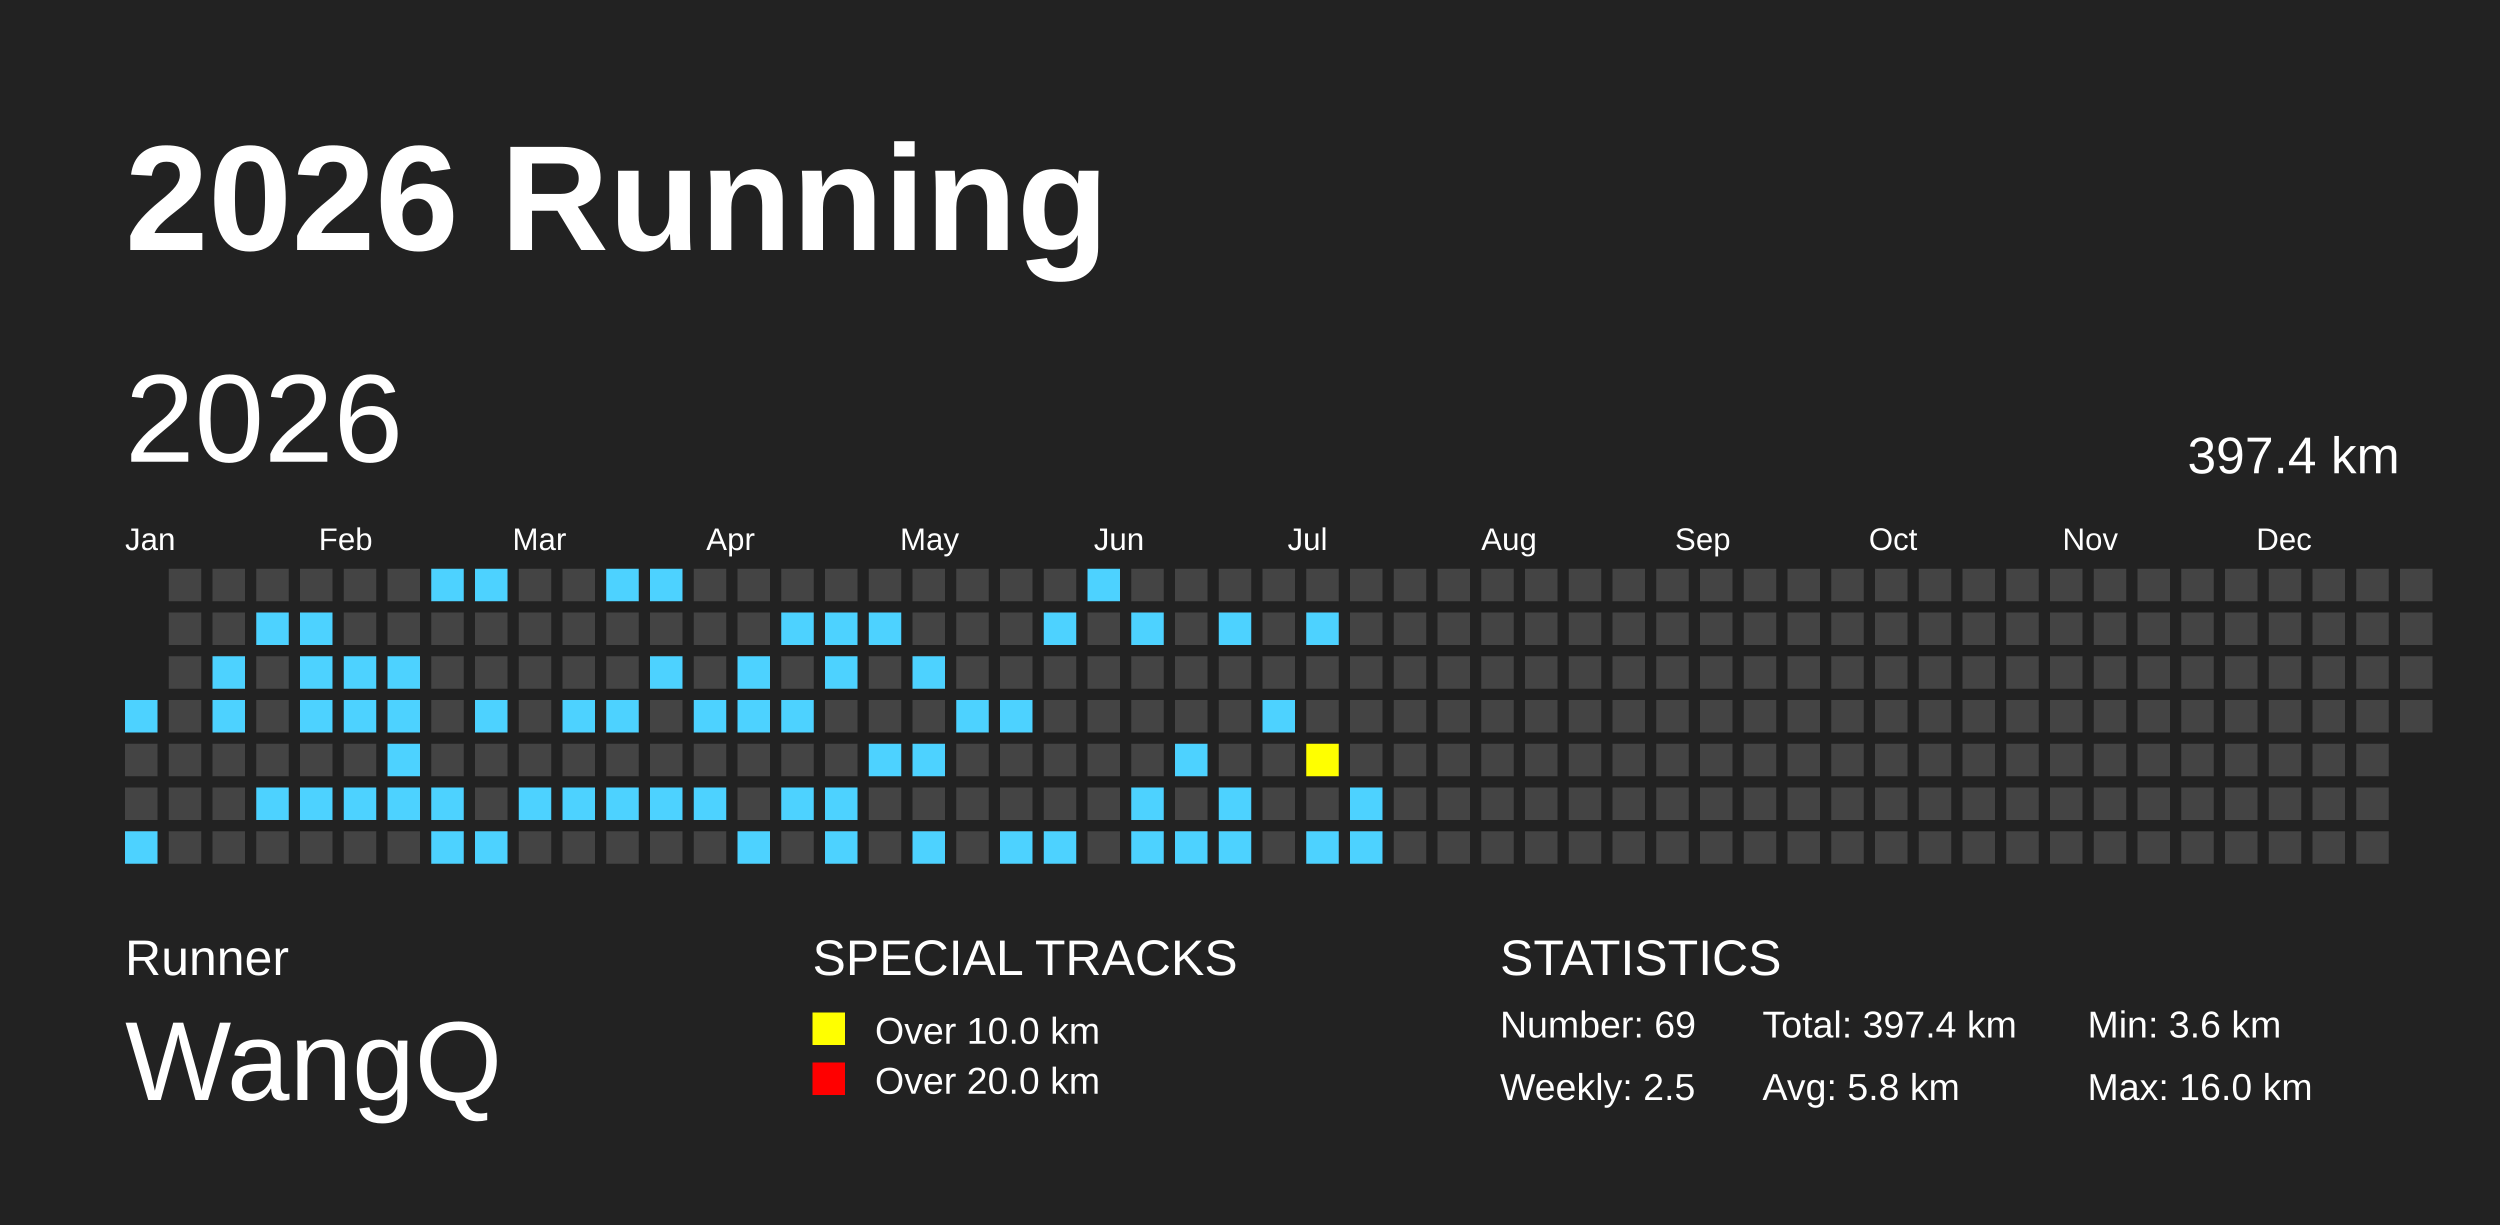
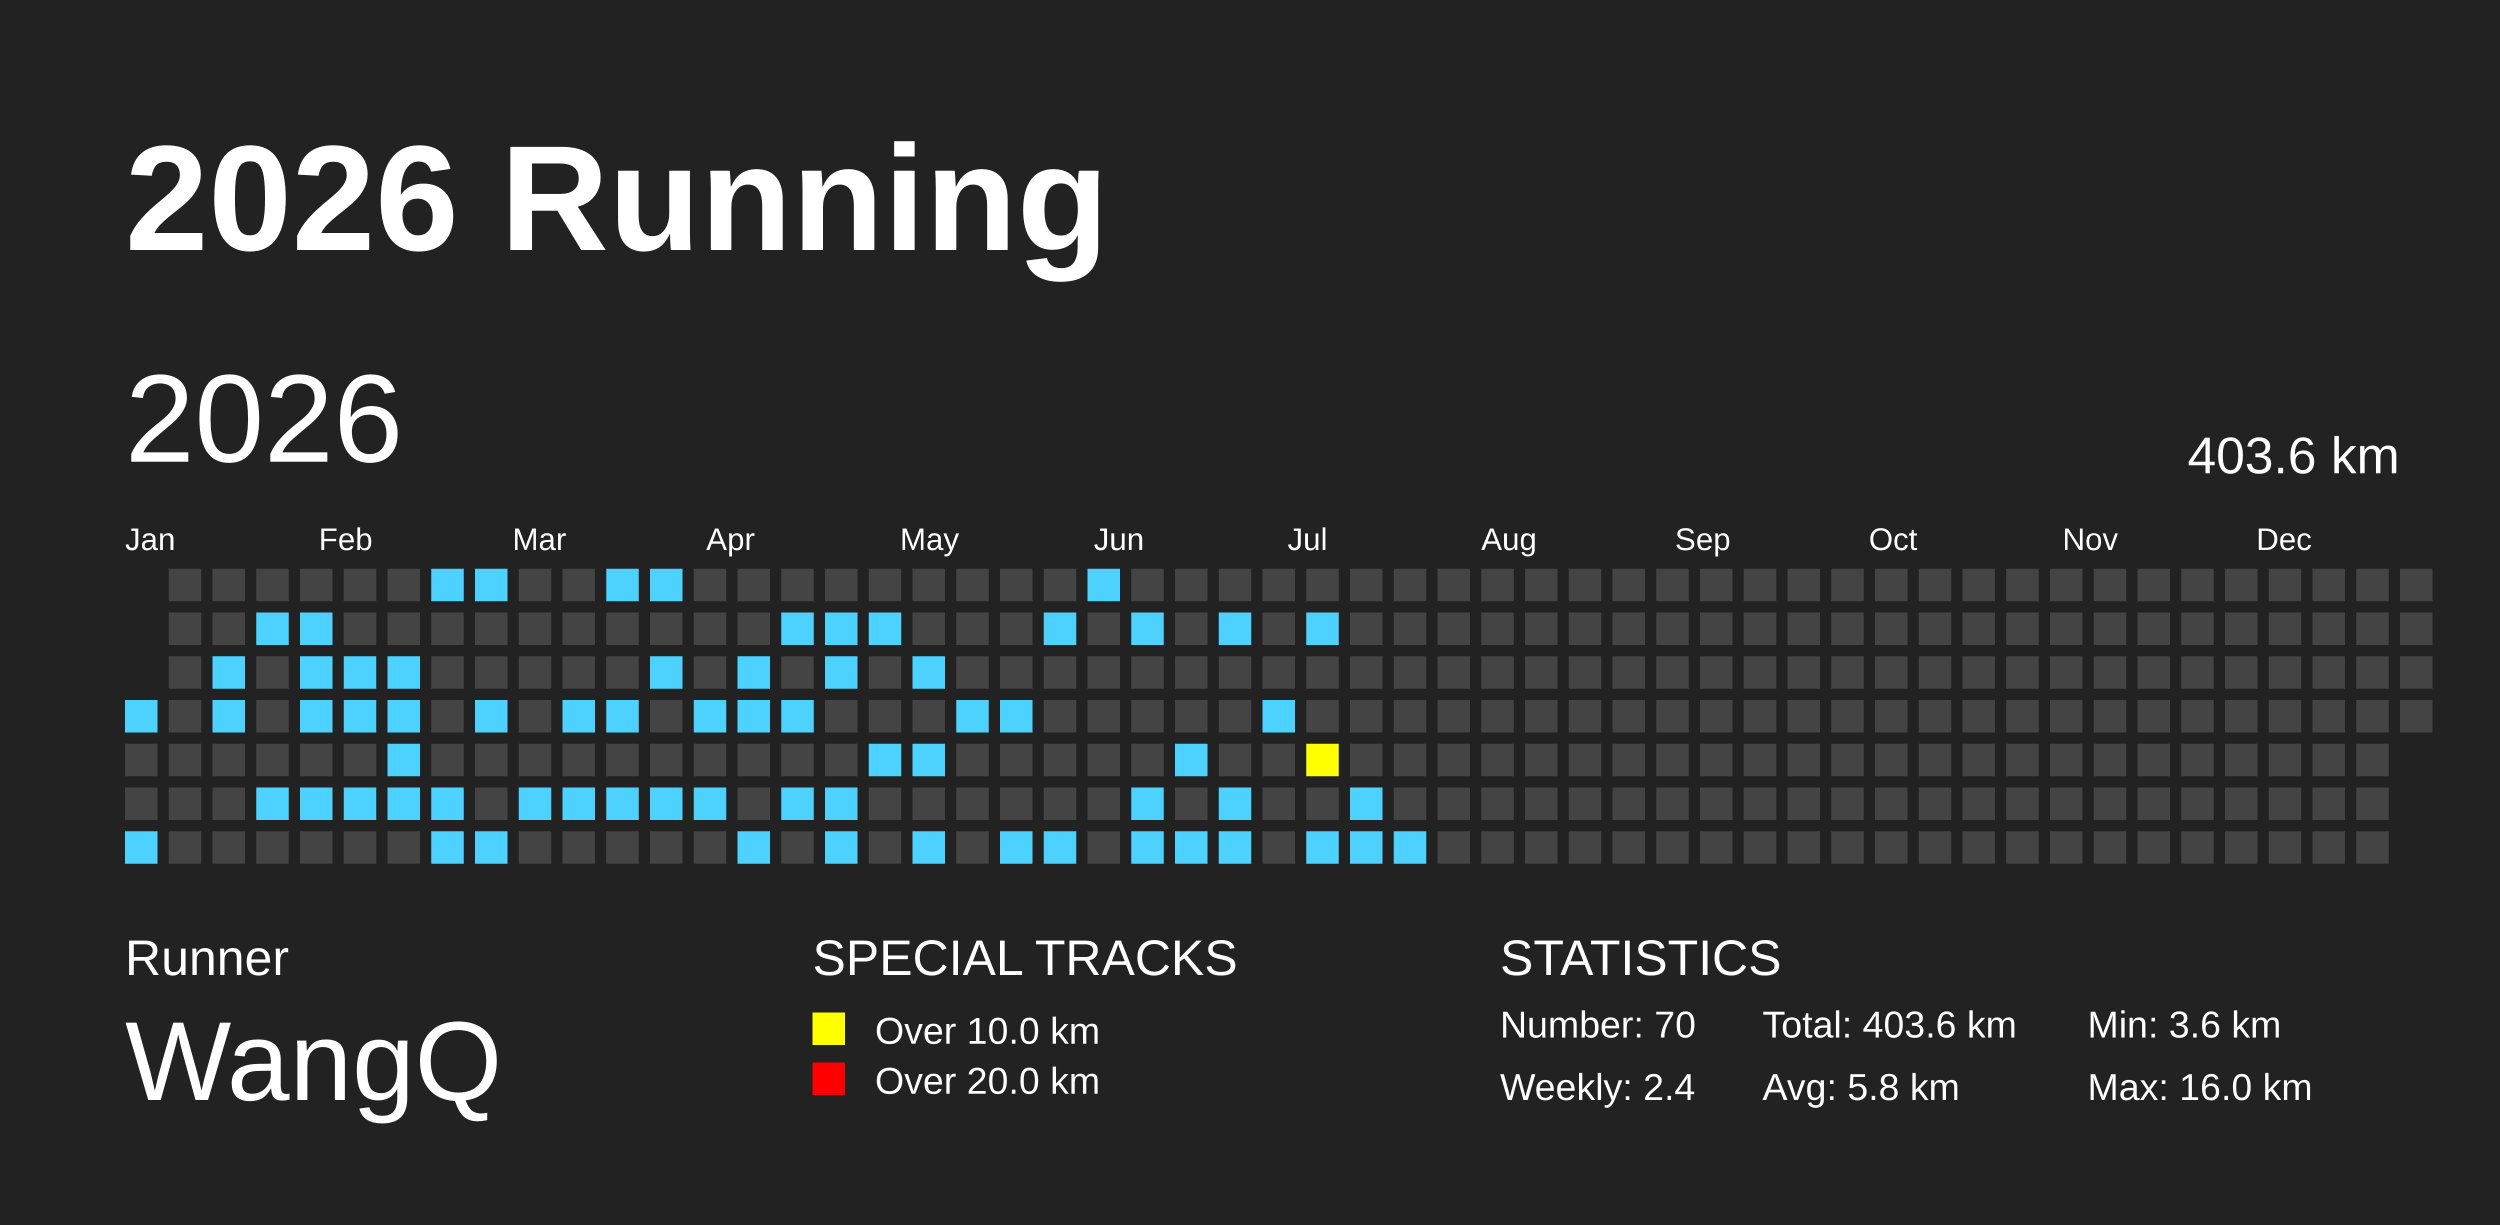
<svg xmlns="http://www.w3.org/2000/svg" baseProfile="full" height="98mm" version="1.1" viewBox="0,0,200,98" width="200mm">
  <defs />
  <rect fill="#222222" height="98" width="200" x="0" y="0" />
  <text fill="#FFFFFF" style="font-size:12px; font-family:Arial; font-weight:bold;" x="10" y="20">2026 Running</text>
  <text fill="#FFFFFF" style="font-size:4px; font-family:Arial" x="10" y="78">Runner</text>
  <text fill="#FFFFFF" style="font-size:9px; font-family:Arial" x="10" y="88">WangQ</text>
  <text fill="#FFFFFF" style="font-size:4px; font-family:Arial" x="65" y="78">SPECIAL TRACKS</text>
  <rect fill="yellow" height="2.6" width="2.6" x="65" y="81" />
  <text fill="#FFFFFF" style="font-size:3px; font-family:Arial" x="70" y="83.5">Over 10.0 km</text>
  <rect fill="red" height="2.6" width="2.6" x="65" y="85" />
  <text fill="#FFFFFF" style="font-size:3px; font-family:Arial" x="70" y="87.5">Over 20.0 km</text>
  <text fill="#FFFFFF" style="font-size:4px; font-family:Arial" x="120" y="78">STATISTICS</text>
-   <text fill="#FFFFFF" style="font-size:3px; font-family:Arial" x="120" y="83">Number: 69</text>
-   <text fill="#FFFFFF" style="font-size:3px; font-family:Arial" x="120" y="88">Weekly: 2.5</text>
-   <text fill="#FFFFFF" style="font-size:3px; font-family:Arial" x="141" y="83">Total: 397.4 km</text>
+   <text fill="#FFFFFF" style="font-size:3px; font-family:Arial" x="120" y="83">Number: 70</text>
+   <text fill="#FFFFFF" style="font-size:3px; font-family:Arial" x="120" y="88">Weekly: 2.4</text>
+   <text fill="#FFFFFF" style="font-size:3px; font-family:Arial" x="141" y="83">Total: 403.6 km</text>
  <text fill="#FFFFFF" style="font-size:3px; font-family:Arial" x="141" y="88">Avg: 5.8 km</text>
  <text fill="#FFFFFF" style="font-size:3px; font-family:Arial" x="167" y="83">Min: 3.6 km</text>
  <text fill="#FFFFFF" style="font-size:3px; font-family:Arial" x="167" y="88">Max: 16.0 km</text>
  <text dominant-baseline="hanging" fill="#FFFFFF" style="font-size:10.0px; font-family:Arial;" x="10" y="30">2026</text>
-   <text dominant-baseline="hanging" fill="#FFFFFF" style="font-size:4.125px; font-family:Arial;" x="175" y="35">397.4 km</text>
+   <text dominant-baseline="hanging" fill="#FFFFFF" style="font-size:4.125px; font-family:Arial;" x="175" y="35">403.6 km</text>
  <text fill="#FFFFFF" style="font-size:2.5px; font-family:Arial" x="10.0" y="44">Jan</text>
  <text fill="#FFFFFF" style="font-size:2.5px; font-family:Arial" x="25.5" y="44">Feb</text>
  <text fill="#FFFFFF" style="font-size:2.5px; font-family:Arial" x="41.0" y="44">Mar</text>
  <text fill="#FFFFFF" style="font-size:2.5px; font-family:Arial" x="56.5" y="44">Apr</text>
  <text fill="#FFFFFF" style="font-size:2.5px; font-family:Arial" x="72.0" y="44">May</text>
  <text fill="#FFFFFF" style="font-size:2.5px; font-family:Arial" x="87.5" y="44">Jun</text>
  <text fill="#FFFFFF" style="font-size:2.5px; font-family:Arial" x="103.0" y="44">Jul</text>
  <text fill="#FFFFFF" style="font-size:2.5px; font-family:Arial" x="118.5" y="44">Aug</text>
  <text fill="#FFFFFF" style="font-size:2.5px; font-family:Arial" x="134.0" y="44">Sep</text>
  <text fill="#FFFFFF" style="font-size:2.5px; font-family:Arial" x="149.5" y="44">Oct</text>
  <text fill="#FFFFFF" style="font-size:2.5px; font-family:Arial" x="165.0" y="44">Nov</text>
  <text fill="#FFFFFF" style="font-size:2.5px; font-family:Arial" x="180.5" y="44">Dec</text>
  <rect fill="#4DD2FF" height="2.6" width="2.6" x="10.0" y="56.0" />
  <rect fill="#444444" height="2.6" width="2.6" x="10.0" y="59.5" />
  <rect fill="#444444" height="2.6" width="2.6" x="10.0" y="63.0" />
  <rect fill="#4DD2FF" height="2.6" width="2.6" x="10.0" y="66.5" />
  <rect fill="#444444" height="2.6" width="2.6" x="13.5" y="45.5" />
  <rect fill="#444444" height="2.6" width="2.6" x="13.5" y="49.0" />
  <rect fill="#444444" height="2.6" width="2.6" x="13.5" y="52.5" />
  <rect fill="#444444" height="2.6" width="2.6" x="13.5" y="56.0" />
  <rect fill="#444444" height="2.6" width="2.6" x="13.5" y="59.5" />
  <rect fill="#444444" height="2.6" width="2.6" x="13.5" y="63.0" />
  <rect fill="#444444" height="2.6" width="2.6" x="13.5" y="66.5" />
  <rect fill="#444444" height="2.6" width="2.6" x="17.0" y="45.5" />
  <rect fill="#444444" height="2.6" width="2.6" x="17.0" y="49.0" />
  <rect fill="#4DD2FF" height="2.6" width="2.6" x="17.0" y="52.5" />
  <rect fill="#4DD2FF" height="2.6" width="2.6" x="17.0" y="56.0" />
  <rect fill="#444444" height="2.6" width="2.6" x="17.0" y="59.5" />
  <rect fill="#444444" height="2.6" width="2.6" x="17.0" y="63.0" />
  <rect fill="#444444" height="2.6" width="2.6" x="17.0" y="66.5" />
  <rect fill="#444444" height="2.6" width="2.6" x="20.5" y="45.5" />
  <rect fill="#4DD2FF" height="2.6" width="2.6" x="20.5" y="49.0" />
  <rect fill="#444444" height="2.6" width="2.6" x="20.5" y="52.5" />
  <rect fill="#444444" height="2.6" width="2.6" x="20.5" y="56.0" />
  <rect fill="#444444" height="2.6" width="2.6" x="20.5" y="59.5" />
  <rect fill="#4DD2FF" height="2.6" width="2.6" x="20.5" y="63.0" />
  <rect fill="#444444" height="2.6" width="2.6" x="20.5" y="66.5" />
  <rect fill="#444444" height="2.6" width="2.6" x="24.0" y="45.5" />
  <rect fill="#4DD2FF" height="2.6" width="2.6" x="24.0" y="49.0" />
  <rect fill="#4DD2FF" height="2.6" width="2.6" x="24.0" y="52.5" />
  <rect fill="#4DD2FF" height="2.6" width="2.6" x="24.0" y="56.0" />
  <rect fill="#444444" height="2.6" width="2.6" x="24.0" y="59.5" />
  <rect fill="#4DD2FF" height="2.6" width="2.6" x="24.0" y="63.0" />
  <rect fill="#444444" height="2.6" width="2.6" x="24.0" y="66.5" />
  <rect fill="#444444" height="2.6" width="2.6" x="27.5" y="45.5" />
  <rect fill="#444444" height="2.6" width="2.6" x="27.5" y="49.0" />
  <rect fill="#4DD2FF" height="2.6" width="2.6" x="27.5" y="52.5" />
  <rect fill="#4DD2FF" height="2.6" width="2.6" x="27.5" y="56.0" />
  <rect fill="#444444" height="2.6" width="2.6" x="27.5" y="59.5" />
  <rect fill="#4DD2FF" height="2.6" width="2.6" x="27.5" y="63.0" />
  <rect fill="#444444" height="2.6" width="2.6" x="27.5" y="66.5" />
  <rect fill="#444444" height="2.6" width="2.6" x="31.0" y="45.5" />
  <rect fill="#444444" height="2.6" width="2.6" x="31.0" y="49.0" />
  <rect fill="#4DD2FF" height="2.6" width="2.6" x="31.0" y="52.5" />
  <rect fill="#4DD2FF" height="2.6" width="2.6" x="31.0" y="56.0" />
  <rect fill="#4DD2FF" height="2.6" width="2.6" x="31.0" y="59.5" />
  <rect fill="#4DD2FF" height="2.6" width="2.6" x="31.0" y="63.0" />
  <rect fill="#444444" height="2.6" width="2.6" x="31.0" y="66.5" />
  <rect fill="#4DD2FF" height="2.6" width="2.6" x="34.5" y="45.5" />
  <rect fill="#444444" height="2.6" width="2.6" x="34.5" y="49.0" />
  <rect fill="#444444" height="2.6" width="2.6" x="34.5" y="52.5" />
  <rect fill="#444444" height="2.6" width="2.6" x="34.5" y="56.0" />
  <rect fill="#444444" height="2.6" width="2.6" x="34.5" y="59.5" />
  <rect fill="#4DD2FF" height="2.6" width="2.6" x="34.5" y="63.0" />
  <rect fill="#4DD2FF" height="2.6" width="2.6" x="34.5" y="66.5" />
  <rect fill="#4DD2FF" height="2.6" width="2.6" x="38.0" y="45.5" />
  <rect fill="#444444" height="2.6" width="2.6" x="38.0" y="49.0" />
  <rect fill="#444444" height="2.6" width="2.6" x="38.0" y="52.5" />
  <rect fill="#4DD2FF" height="2.6" width="2.6" x="38.0" y="56.0" />
  <rect fill="#444444" height="2.6" width="2.6" x="38.0" y="59.5" />
  <rect fill="#444444" height="2.6" width="2.6" x="38.0" y="63.0" />
  <rect fill="#4DD2FF" height="2.6" width="2.6" x="38.0" y="66.5" />
  <rect fill="#444444" height="2.6" width="2.6" x="41.5" y="45.5" />
  <rect fill="#444444" height="2.6" width="2.6" x="41.5" y="49.0" />
  <rect fill="#444444" height="2.6" width="2.6" x="41.5" y="52.5" />
  <rect fill="#444444" height="2.6" width="2.6" x="41.5" y="56.0" />
  <rect fill="#444444" height="2.6" width="2.6" x="41.5" y="59.5" />
  <rect fill="#4DD2FF" height="2.6" width="2.6" x="41.5" y="63.0" />
  <rect fill="#444444" height="2.6" width="2.6" x="41.5" y="66.5" />
  <rect fill="#444444" height="2.6" width="2.6" x="45.0" y="45.5" />
  <rect fill="#444444" height="2.6" width="2.6" x="45.0" y="49.0" />
  <rect fill="#444444" height="2.6" width="2.6" x="45.0" y="52.5" />
  <rect fill="#4DD2FF" height="2.6" width="2.6" x="45.0" y="56.0" />
  <rect fill="#444444" height="2.6" width="2.6" x="45.0" y="59.5" />
  <rect fill="#4DD2FF" height="2.6" width="2.6" x="45.0" y="63.0" />
  <rect fill="#444444" height="2.6" width="2.6" x="45.0" y="66.5" />
  <rect fill="#4DD2FF" height="2.6" width="2.6" x="48.5" y="45.5" />
  <rect fill="#444444" height="2.6" width="2.6" x="48.5" y="49.0" />
  <rect fill="#444444" height="2.6" width="2.6" x="48.5" y="52.5" />
  <rect fill="#4DD2FF" height="2.6" width="2.6" x="48.5" y="56.0" />
  <rect fill="#444444" height="2.6" width="2.6" x="48.5" y="59.5" />
  <rect fill="#4DD2FF" height="2.6" width="2.6" x="48.5" y="63.0" />
  <rect fill="#444444" height="2.6" width="2.6" x="48.5" y="66.5" />
  <rect fill="#4DD2FF" height="2.6" width="2.6" x="52.0" y="45.5" />
  <rect fill="#444444" height="2.6" width="2.6" x="52.0" y="49.0" />
  <rect fill="#4DD2FF" height="2.6" width="2.6" x="52.0" y="52.5" />
  <rect fill="#444444" height="2.6" width="2.6" x="52.0" y="56.0" />
  <rect fill="#444444" height="2.6" width="2.6" x="52.0" y="59.5" />
  <rect fill="#4DD2FF" height="2.6" width="2.6" x="52.0" y="63.0" />
  <rect fill="#444444" height="2.6" width="2.6" x="52.0" y="66.5" />
  <rect fill="#444444" height="2.6" width="2.6" x="55.5" y="45.5" />
  <rect fill="#444444" height="2.6" width="2.6" x="55.5" y="49.0" />
  <rect fill="#444444" height="2.6" width="2.6" x="55.5" y="52.5" />
  <rect fill="#4DD2FF" height="2.6" width="2.6" x="55.5" y="56.0" />
  <rect fill="#444444" height="2.6" width="2.6" x="55.5" y="59.5" />
  <rect fill="#4DD2FF" height="2.6" width="2.6" x="55.5" y="63.0" />
  <rect fill="#444444" height="2.6" width="2.6" x="55.5" y="66.5" />
  <rect fill="#444444" height="2.6" width="2.6" x="59.0" y="45.5" />
  <rect fill="#444444" height="2.6" width="2.6" x="59.0" y="49.0" />
  <rect fill="#4DD2FF" height="2.6" width="2.6" x="59.0" y="52.5" />
  <rect fill="#4DD2FF" height="2.6" width="2.6" x="59.0" y="56.0" />
  <rect fill="#444444" height="2.6" width="2.6" x="59.0" y="59.5" />
  <rect fill="#444444" height="2.6" width="2.6" x="59.0" y="63.0" />
  <rect fill="#4DD2FF" height="2.6" width="2.6" x="59.0" y="66.5" />
  <rect fill="#444444" height="2.6" width="2.6" x="62.5" y="45.5" />
  <rect fill="#4DD2FF" height="2.6" width="2.6" x="62.5" y="49.0" />
  <rect fill="#444444" height="2.6" width="2.6" x="62.5" y="52.5" />
  <rect fill="#4DD2FF" height="2.6" width="2.6" x="62.5" y="56.0" />
  <rect fill="#444444" height="2.6" width="2.6" x="62.5" y="59.5" />
  <rect fill="#4DD2FF" height="2.6" width="2.6" x="62.5" y="63.0" />
  <rect fill="#444444" height="2.6" width="2.6" x="62.5" y="66.5" />
  <rect fill="#444444" height="2.6" width="2.6" x="66.0" y="45.5" />
  <rect fill="#4DD2FF" height="2.6" width="2.6" x="66.0" y="49.0" />
  <rect fill="#4DD2FF" height="2.6" width="2.6" x="66.0" y="52.5" />
  <rect fill="#444444" height="2.6" width="2.6" x="66.0" y="56.0" />
  <rect fill="#444444" height="2.6" width="2.6" x="66.0" y="59.5" />
  <rect fill="#4DD2FF" height="2.6" width="2.6" x="66.0" y="63.0" />
  <rect fill="#4DD2FF" height="2.6" width="2.6" x="66.0" y="66.5" />
  <rect fill="#444444" height="2.6" width="2.6" x="69.5" y="45.5" />
  <rect fill="#4DD2FF" height="2.6" width="2.6" x="69.5" y="49.0" />
  <rect fill="#444444" height="2.6" width="2.6" x="69.5" y="52.5" />
  <rect fill="#444444" height="2.6" width="2.6" x="69.5" y="56.0" />
  <rect fill="#4DD2FF" height="2.6" width="2.6" x="69.5" y="59.5" />
  <rect fill="#444444" height="2.6" width="2.6" x="69.5" y="63.0" />
  <rect fill="#444444" height="2.6" width="2.6" x="69.5" y="66.5" />
  <rect fill="#444444" height="2.6" width="2.6" x="73.0" y="45.5" />
  <rect fill="#444444" height="2.6" width="2.6" x="73.0" y="49.0" />
  <rect fill="#4DD2FF" height="2.6" width="2.6" x="73.0" y="52.5" />
  <rect fill="#444444" height="2.6" width="2.6" x="73.0" y="56.0" />
  <rect fill="#4DD2FF" height="2.6" width="2.6" x="73.0" y="59.5" />
  <rect fill="#444444" height="2.6" width="2.6" x="73.0" y="63.0" />
  <rect fill="#4DD2FF" height="2.6" width="2.6" x="73.0" y="66.5" />
  <rect fill="#444444" height="2.6" width="2.6" x="76.5" y="45.5" />
  <rect fill="#444444" height="2.6" width="2.6" x="76.5" y="49.0" />
  <rect fill="#444444" height="2.6" width="2.6" x="76.5" y="52.5" />
  <rect fill="#4DD2FF" height="2.6" width="2.6" x="76.5" y="56.0" />
  <rect fill="#444444" height="2.6" width="2.6" x="76.5" y="59.5" />
  <rect fill="#444444" height="2.6" width="2.6" x="76.5" y="63.0" />
  <rect fill="#444444" height="2.6" width="2.6" x="76.5" y="66.5" />
  <rect fill="#444444" height="2.6" width="2.6" x="80.0" y="45.5" />
  <rect fill="#444444" height="2.6" width="2.6" x="80.0" y="49.0" />
  <rect fill="#444444" height="2.6" width="2.6" x="80.0" y="52.5" />
  <rect fill="#4DD2FF" height="2.6" width="2.6" x="80.0" y="56.0" />
  <rect fill="#444444" height="2.6" width="2.6" x="80.0" y="59.5" />
  <rect fill="#444444" height="2.6" width="2.6" x="80.0" y="63.0" />
  <rect fill="#4DD2FF" height="2.6" width="2.6" x="80.0" y="66.5" />
  <rect fill="#444444" height="2.6" width="2.6" x="83.5" y="45.5" />
  <rect fill="#4DD2FF" height="2.6" width="2.6" x="83.5" y="49.0" />
  <rect fill="#444444" height="2.6" width="2.6" x="83.5" y="52.5" />
  <rect fill="#444444" height="2.6" width="2.6" x="83.5" y="56.0" />
  <rect fill="#444444" height="2.6" width="2.6" x="83.5" y="59.5" />
  <rect fill="#444444" height="2.6" width="2.6" x="83.5" y="63.0" />
  <rect fill="#4DD2FF" height="2.6" width="2.6" x="83.5" y="66.5" />
  <rect fill="#4DD2FF" height="2.6" width="2.6" x="87.0" y="45.5" />
  <rect fill="#444444" height="2.6" width="2.6" x="87.0" y="49.0" />
  <rect fill="#444444" height="2.6" width="2.6" x="87.0" y="52.5" />
  <rect fill="#444444" height="2.6" width="2.6" x="87.0" y="56.0" />
  <rect fill="#444444" height="2.6" width="2.6" x="87.0" y="59.5" />
  <rect fill="#444444" height="2.6" width="2.6" x="87.0" y="63.0" />
  <rect fill="#444444" height="2.6" width="2.6" x="87.0" y="66.5" />
  <rect fill="#444444" height="2.6" width="2.6" x="90.5" y="45.5" />
  <rect fill="#4DD2FF" height="2.6" width="2.6" x="90.5" y="49.0" />
  <rect fill="#444444" height="2.6" width="2.6" x="90.5" y="52.5" />
  <rect fill="#444444" height="2.6" width="2.6" x="90.5" y="56.0" />
  <rect fill="#444444" height="2.6" width="2.6" x="90.5" y="59.5" />
  <rect fill="#4DD2FF" height="2.6" width="2.6" x="90.5" y="63.0" />
  <rect fill="#4DD2FF" height="2.6" width="2.6" x="90.5" y="66.5" />
  <rect fill="#444444" height="2.6" width="2.6" x="94.0" y="45.5" />
  <rect fill="#444444" height="2.6" width="2.6" x="94.0" y="49.0" />
  <rect fill="#444444" height="2.6" width="2.6" x="94.0" y="52.5" />
  <rect fill="#444444" height="2.6" width="2.6" x="94.0" y="56.0" />
  <rect fill="#4DD2FF" height="2.6" width="2.6" x="94.0" y="59.5" />
  <rect fill="#444444" height="2.6" width="2.6" x="94.0" y="63.0" />
  <rect fill="#4DD2FF" height="2.6" width="2.6" x="94.0" y="66.5" />
  <rect fill="#444444" height="2.6" width="2.6" x="97.5" y="45.5" />
  <rect fill="#4DD2FF" height="2.6" width="2.6" x="97.5" y="49.0" />
  <rect fill="#444444" height="2.6" width="2.6" x="97.5" y="52.5" />
  <rect fill="#444444" height="2.6" width="2.6" x="97.5" y="56.0" />
  <rect fill="#444444" height="2.6" width="2.6" x="97.5" y="59.5" />
  <rect fill="#4DD2FF" height="2.6" width="2.6" x="97.5" y="63.0" />
  <rect fill="#4DD2FF" height="2.6" width="2.6" x="97.5" y="66.5" />
  <rect fill="#444444" height="2.6" width="2.6" x="101.0" y="45.5" />
  <rect fill="#444444" height="2.6" width="2.6" x="101.0" y="49.0" />
  <rect fill="#444444" height="2.6" width="2.6" x="101.0" y="52.5" />
  <rect fill="#4DD2FF" height="2.6" width="2.6" x="101.0" y="56.0" />
  <rect fill="#444444" height="2.6" width="2.6" x="101.0" y="59.5" />
  <rect fill="#444444" height="2.6" width="2.6" x="101.0" y="63.0" />
  <rect fill="#444444" height="2.6" width="2.6" x="101.0" y="66.5" />
  <rect fill="#444444" height="2.6" width="2.6" x="104.5" y="45.5" />
  <rect fill="#4DD2FF" height="2.6" width="2.6" x="104.5" y="49.0" />
  <rect fill="#444444" height="2.6" width="2.6" x="104.5" y="52.5" />
  <rect fill="#444444" height="2.6" width="2.6" x="104.5" y="56.0" />
  <rect fill="yellow" height="2.6" width="2.6" x="104.5" y="59.5" />
  <rect fill="#444444" height="2.6" width="2.6" x="104.5" y="63.0" />
  <rect fill="#4DD2FF" height="2.6" width="2.6" x="104.5" y="66.5" />
  <rect fill="#444444" height="2.6" width="2.6" x="108.0" y="45.5" />
  <rect fill="#444444" height="2.6" width="2.6" x="108.0" y="49.0" />
  <rect fill="#444444" height="2.6" width="2.6" x="108.0" y="52.5" />
  <rect fill="#444444" height="2.6" width="2.6" x="108.0" y="56.0" />
  <rect fill="#444444" height="2.6" width="2.6" x="108.0" y="59.5" />
  <rect fill="#4DD2FF" height="2.6" width="2.6" x="108.0" y="63.0" />
  <rect fill="#4DD2FF" height="2.6" width="2.6" x="108.0" y="66.5" />
  <rect fill="#444444" height="2.6" width="2.6" x="111.5" y="45.5" />
  <rect fill="#444444" height="2.6" width="2.6" x="111.5" y="49.0" />
  <rect fill="#444444" height="2.6" width="2.6" x="111.5" y="52.5" />
  <rect fill="#444444" height="2.6" width="2.6" x="111.5" y="56.0" />
  <rect fill="#444444" height="2.6" width="2.6" x="111.5" y="59.5" />
  <rect fill="#444444" height="2.6" width="2.6" x="111.5" y="63.0" />
-   <rect fill="#444444" height="2.6" width="2.6" x="111.5" y="66.5" />
+   <rect fill="#4DD2FF" height="2.6" width="2.6" x="111.5" y="66.5" />
  <rect fill="#444444" height="2.6" width="2.6" x="115.0" y="45.5" />
  <rect fill="#444444" height="2.6" width="2.6" x="115.0" y="49.0" />
  <rect fill="#444444" height="2.6" width="2.6" x="115.0" y="52.5" />
  <rect fill="#444444" height="2.6" width="2.6" x="115.0" y="56.0" />
  <rect fill="#444444" height="2.6" width="2.6" x="115.0" y="59.5" />
  <rect fill="#444444" height="2.6" width="2.6" x="115.0" y="63.0" />
  <rect fill="#444444" height="2.6" width="2.6" x="115.0" y="66.5" />
  <rect fill="#444444" height="2.6" width="2.6" x="118.5" y="45.5" />
  <rect fill="#444444" height="2.6" width="2.6" x="118.5" y="49.0" />
  <rect fill="#444444" height="2.6" width="2.6" x="118.5" y="52.5" />
  <rect fill="#444444" height="2.6" width="2.6" x="118.5" y="56.0" />
  <rect fill="#444444" height="2.6" width="2.6" x="118.5" y="59.5" />
  <rect fill="#444444" height="2.6" width="2.6" x="118.5" y="63.0" />
  <rect fill="#444444" height="2.6" width="2.6" x="118.5" y="66.5" />
  <rect fill="#444444" height="2.6" width="2.6" x="122.0" y="45.5" />
  <rect fill="#444444" height="2.6" width="2.6" x="122.0" y="49.0" />
  <rect fill="#444444" height="2.6" width="2.6" x="122.0" y="52.5" />
  <rect fill="#444444" height="2.6" width="2.6" x="122.0" y="56.0" />
  <rect fill="#444444" height="2.6" width="2.6" x="122.0" y="59.5" />
  <rect fill="#444444" height="2.6" width="2.6" x="122.0" y="63.0" />
  <rect fill="#444444" height="2.6" width="2.6" x="122.0" y="66.5" />
  <rect fill="#444444" height="2.6" width="2.6" x="125.5" y="45.5" />
  <rect fill="#444444" height="2.6" width="2.6" x="125.5" y="49.0" />
  <rect fill="#444444" height="2.6" width="2.6" x="125.5" y="52.5" />
  <rect fill="#444444" height="2.6" width="2.6" x="125.5" y="56.0" />
  <rect fill="#444444" height="2.6" width="2.6" x="125.5" y="59.5" />
  <rect fill="#444444" height="2.6" width="2.6" x="125.5" y="63.0" />
  <rect fill="#444444" height="2.6" width="2.6" x="125.5" y="66.5" />
  <rect fill="#444444" height="2.6" width="2.6" x="129.0" y="45.5" />
  <rect fill="#444444" height="2.6" width="2.6" x="129.0" y="49.0" />
  <rect fill="#444444" height="2.6" width="2.6" x="129.0" y="52.5" />
  <rect fill="#444444" height="2.6" width="2.6" x="129.0" y="56.0" />
  <rect fill="#444444" height="2.6" width="2.6" x="129.0" y="59.5" />
  <rect fill="#444444" height="2.6" width="2.6" x="129.0" y="63.0" />
  <rect fill="#444444" height="2.6" width="2.6" x="129.0" y="66.5" />
  <rect fill="#444444" height="2.6" width="2.6" x="132.5" y="45.5" />
  <rect fill="#444444" height="2.6" width="2.6" x="132.5" y="49.0" />
  <rect fill="#444444" height="2.6" width="2.6" x="132.5" y="52.5" />
  <rect fill="#444444" height="2.6" width="2.6" x="132.5" y="56.0" />
  <rect fill="#444444" height="2.6" width="2.6" x="132.5" y="59.5" />
  <rect fill="#444444" height="2.6" width="2.6" x="132.5" y="63.0" />
  <rect fill="#444444" height="2.6" width="2.6" x="132.5" y="66.5" />
  <rect fill="#444444" height="2.6" width="2.6" x="136.0" y="45.5" />
  <rect fill="#444444" height="2.6" width="2.6" x="136.0" y="49.0" />
  <rect fill="#444444" height="2.6" width="2.6" x="136.0" y="52.5" />
  <rect fill="#444444" height="2.6" width="2.6" x="136.0" y="56.0" />
  <rect fill="#444444" height="2.6" width="2.6" x="136.0" y="59.5" />
  <rect fill="#444444" height="2.6" width="2.6" x="136.0" y="63.0" />
  <rect fill="#444444" height="2.6" width="2.6" x="136.0" y="66.5" />
  <rect fill="#444444" height="2.6" width="2.6" x="139.5" y="45.5" />
  <rect fill="#444444" height="2.6" width="2.6" x="139.5" y="49.0" />
  <rect fill="#444444" height="2.6" width="2.6" x="139.5" y="52.5" />
  <rect fill="#444444" height="2.6" width="2.6" x="139.5" y="56.0" />
  <rect fill="#444444" height="2.6" width="2.6" x="139.5" y="59.5" />
  <rect fill="#444444" height="2.6" width="2.6" x="139.5" y="63.0" />
  <rect fill="#444444" height="2.6" width="2.6" x="139.5" y="66.5" />
  <rect fill="#444444" height="2.6" width="2.6" x="143.0" y="45.5" />
  <rect fill="#444444" height="2.6" width="2.6" x="143.0" y="49.0" />
  <rect fill="#444444" height="2.6" width="2.6" x="143.0" y="52.5" />
  <rect fill="#444444" height="2.6" width="2.6" x="143.0" y="56.0" />
  <rect fill="#444444" height="2.6" width="2.6" x="143.0" y="59.5" />
  <rect fill="#444444" height="2.6" width="2.6" x="143.0" y="63.0" />
  <rect fill="#444444" height="2.6" width="2.6" x="143.0" y="66.5" />
  <rect fill="#444444" height="2.6" width="2.6" x="146.5" y="45.5" />
  <rect fill="#444444" height="2.6" width="2.6" x="146.5" y="49.0" />
  <rect fill="#444444" height="2.6" width="2.6" x="146.5" y="52.5" />
  <rect fill="#444444" height="2.6" width="2.6" x="146.5" y="56.0" />
  <rect fill="#444444" height="2.6" width="2.6" x="146.5" y="59.5" />
  <rect fill="#444444" height="2.6" width="2.6" x="146.5" y="63.0" />
  <rect fill="#444444" height="2.6" width="2.6" x="146.5" y="66.5" />
  <rect fill="#444444" height="2.6" width="2.6" x="150.0" y="45.5" />
  <rect fill="#444444" height="2.6" width="2.6" x="150.0" y="49.0" />
  <rect fill="#444444" height="2.6" width="2.6" x="150.0" y="52.5" />
  <rect fill="#444444" height="2.6" width="2.6" x="150.0" y="56.0" />
  <rect fill="#444444" height="2.6" width="2.6" x="150.0" y="59.5" />
  <rect fill="#444444" height="2.6" width="2.6" x="150.0" y="63.0" />
  <rect fill="#444444" height="2.6" width="2.6" x="150.0" y="66.5" />
  <rect fill="#444444" height="2.6" width="2.6" x="153.5" y="45.5" />
  <rect fill="#444444" height="2.6" width="2.6" x="153.5" y="49.0" />
  <rect fill="#444444" height="2.6" width="2.6" x="153.5" y="52.5" />
  <rect fill="#444444" height="2.6" width="2.6" x="153.5" y="56.0" />
  <rect fill="#444444" height="2.6" width="2.6" x="153.5" y="59.5" />
  <rect fill="#444444" height="2.6" width="2.6" x="153.5" y="63.0" />
  <rect fill="#444444" height="2.6" width="2.6" x="153.5" y="66.5" />
  <rect fill="#444444" height="2.6" width="2.6" x="157.0" y="45.5" />
  <rect fill="#444444" height="2.6" width="2.6" x="157.0" y="49.0" />
  <rect fill="#444444" height="2.6" width="2.6" x="157.0" y="52.5" />
  <rect fill="#444444" height="2.6" width="2.6" x="157.0" y="56.0" />
  <rect fill="#444444" height="2.6" width="2.6" x="157.0" y="59.5" />
  <rect fill="#444444" height="2.6" width="2.6" x="157.0" y="63.0" />
  <rect fill="#444444" height="2.6" width="2.6" x="157.0" y="66.5" />
  <rect fill="#444444" height="2.6" width="2.6" x="160.5" y="45.5" />
  <rect fill="#444444" height="2.6" width="2.6" x="160.5" y="49.0" />
  <rect fill="#444444" height="2.6" width="2.6" x="160.5" y="52.5" />
  <rect fill="#444444" height="2.6" width="2.6" x="160.5" y="56.0" />
  <rect fill="#444444" height="2.6" width="2.6" x="160.5" y="59.5" />
  <rect fill="#444444" height="2.6" width="2.6" x="160.5" y="63.0" />
  <rect fill="#444444" height="2.6" width="2.6" x="160.5" y="66.5" />
  <rect fill="#444444" height="2.6" width="2.6" x="164.0" y="45.5" />
  <rect fill="#444444" height="2.6" width="2.6" x="164.0" y="49.0" />
  <rect fill="#444444" height="2.6" width="2.6" x="164.0" y="52.5" />
  <rect fill="#444444" height="2.6" width="2.6" x="164.0" y="56.0" />
  <rect fill="#444444" height="2.6" width="2.6" x="164.0" y="59.5" />
  <rect fill="#444444" height="2.6" width="2.6" x="164.0" y="63.0" />
  <rect fill="#444444" height="2.6" width="2.6" x="164.0" y="66.5" />
  <rect fill="#444444" height="2.6" width="2.6" x="167.5" y="45.5" />
  <rect fill="#444444" height="2.6" width="2.6" x="167.5" y="49.0" />
  <rect fill="#444444" height="2.6" width="2.6" x="167.5" y="52.5" />
  <rect fill="#444444" height="2.6" width="2.6" x="167.5" y="56.0" />
  <rect fill="#444444" height="2.6" width="2.6" x="167.5" y="59.5" />
  <rect fill="#444444" height="2.6" width="2.6" x="167.5" y="63.0" />
  <rect fill="#444444" height="2.6" width="2.6" x="167.5" y="66.5" />
  <rect fill="#444444" height="2.6" width="2.6" x="171.0" y="45.5" />
  <rect fill="#444444" height="2.6" width="2.6" x="171.0" y="49.0" />
  <rect fill="#444444" height="2.6" width="2.6" x="171.0" y="52.5" />
  <rect fill="#444444" height="2.6" width="2.6" x="171.0" y="56.0" />
  <rect fill="#444444" height="2.6" width="2.6" x="171.0" y="59.5" />
  <rect fill="#444444" height="2.6" width="2.6" x="171.0" y="63.0" />
  <rect fill="#444444" height="2.6" width="2.6" x="171.0" y="66.5" />
  <rect fill="#444444" height="2.6" width="2.6" x="174.5" y="45.5" />
  <rect fill="#444444" height="2.6" width="2.6" x="174.5" y="49.0" />
  <rect fill="#444444" height="2.6" width="2.6" x="174.5" y="52.5" />
  <rect fill="#444444" height="2.6" width="2.6" x="174.5" y="56.0" />
  <rect fill="#444444" height="2.6" width="2.6" x="174.5" y="59.5" />
  <rect fill="#444444" height="2.6" width="2.6" x="174.5" y="63.0" />
  <rect fill="#444444" height="2.6" width="2.6" x="174.5" y="66.5" />
  <rect fill="#444444" height="2.6" width="2.6" x="178.0" y="45.5" />
  <rect fill="#444444" height="2.6" width="2.6" x="178.0" y="49.0" />
  <rect fill="#444444" height="2.6" width="2.6" x="178.0" y="52.5" />
  <rect fill="#444444" height="2.6" width="2.6" x="178.0" y="56.0" />
  <rect fill="#444444" height="2.6" width="2.6" x="178.0" y="59.5" />
  <rect fill="#444444" height="2.6" width="2.6" x="178.0" y="63.0" />
  <rect fill="#444444" height="2.6" width="2.6" x="178.0" y="66.5" />
  <rect fill="#444444" height="2.6" width="2.6" x="181.5" y="45.5" />
  <rect fill="#444444" height="2.6" width="2.6" x="181.5" y="49.0" />
  <rect fill="#444444" height="2.6" width="2.6" x="181.5" y="52.5" />
  <rect fill="#444444" height="2.6" width="2.6" x="181.5" y="56.0" />
  <rect fill="#444444" height="2.6" width="2.6" x="181.5" y="59.5" />
  <rect fill="#444444" height="2.6" width="2.6" x="181.5" y="63.0" />
  <rect fill="#444444" height="2.6" width="2.6" x="181.5" y="66.5" />
  <rect fill="#444444" height="2.6" width="2.6" x="185.0" y="45.5" />
  <rect fill="#444444" height="2.6" width="2.6" x="185.0" y="49.0" />
  <rect fill="#444444" height="2.6" width="2.6" x="185.0" y="52.5" />
  <rect fill="#444444" height="2.6" width="2.6" x="185.0" y="56.0" />
  <rect fill="#444444" height="2.6" width="2.6" x="185.0" y="59.5" />
  <rect fill="#444444" height="2.6" width="2.6" x="185.0" y="63.0" />
  <rect fill="#444444" height="2.6" width="2.6" x="185.0" y="66.5" />
  <rect fill="#444444" height="2.6" width="2.6" x="188.5" y="45.5" />
  <rect fill="#444444" height="2.6" width="2.6" x="188.5" y="49.0" />
  <rect fill="#444444" height="2.6" width="2.6" x="188.5" y="52.5" />
  <rect fill="#444444" height="2.6" width="2.6" x="188.5" y="56.0" />
  <rect fill="#444444" height="2.6" width="2.6" x="188.5" y="59.5" />
  <rect fill="#444444" height="2.6" width="2.6" x="188.5" y="63.0" />
  <rect fill="#444444" height="2.6" width="2.6" x="188.5" y="66.5" />
  <rect fill="#444444" height="2.6" width="2.6" x="192.0" y="45.5" />
  <rect fill="#444444" height="2.6" width="2.6" x="192.0" y="49.0" />
  <rect fill="#444444" height="2.6" width="2.6" x="192.0" y="52.5" />
  <rect fill="#444444" height="2.6" width="2.6" x="192.0" y="56.0" />
</svg>
